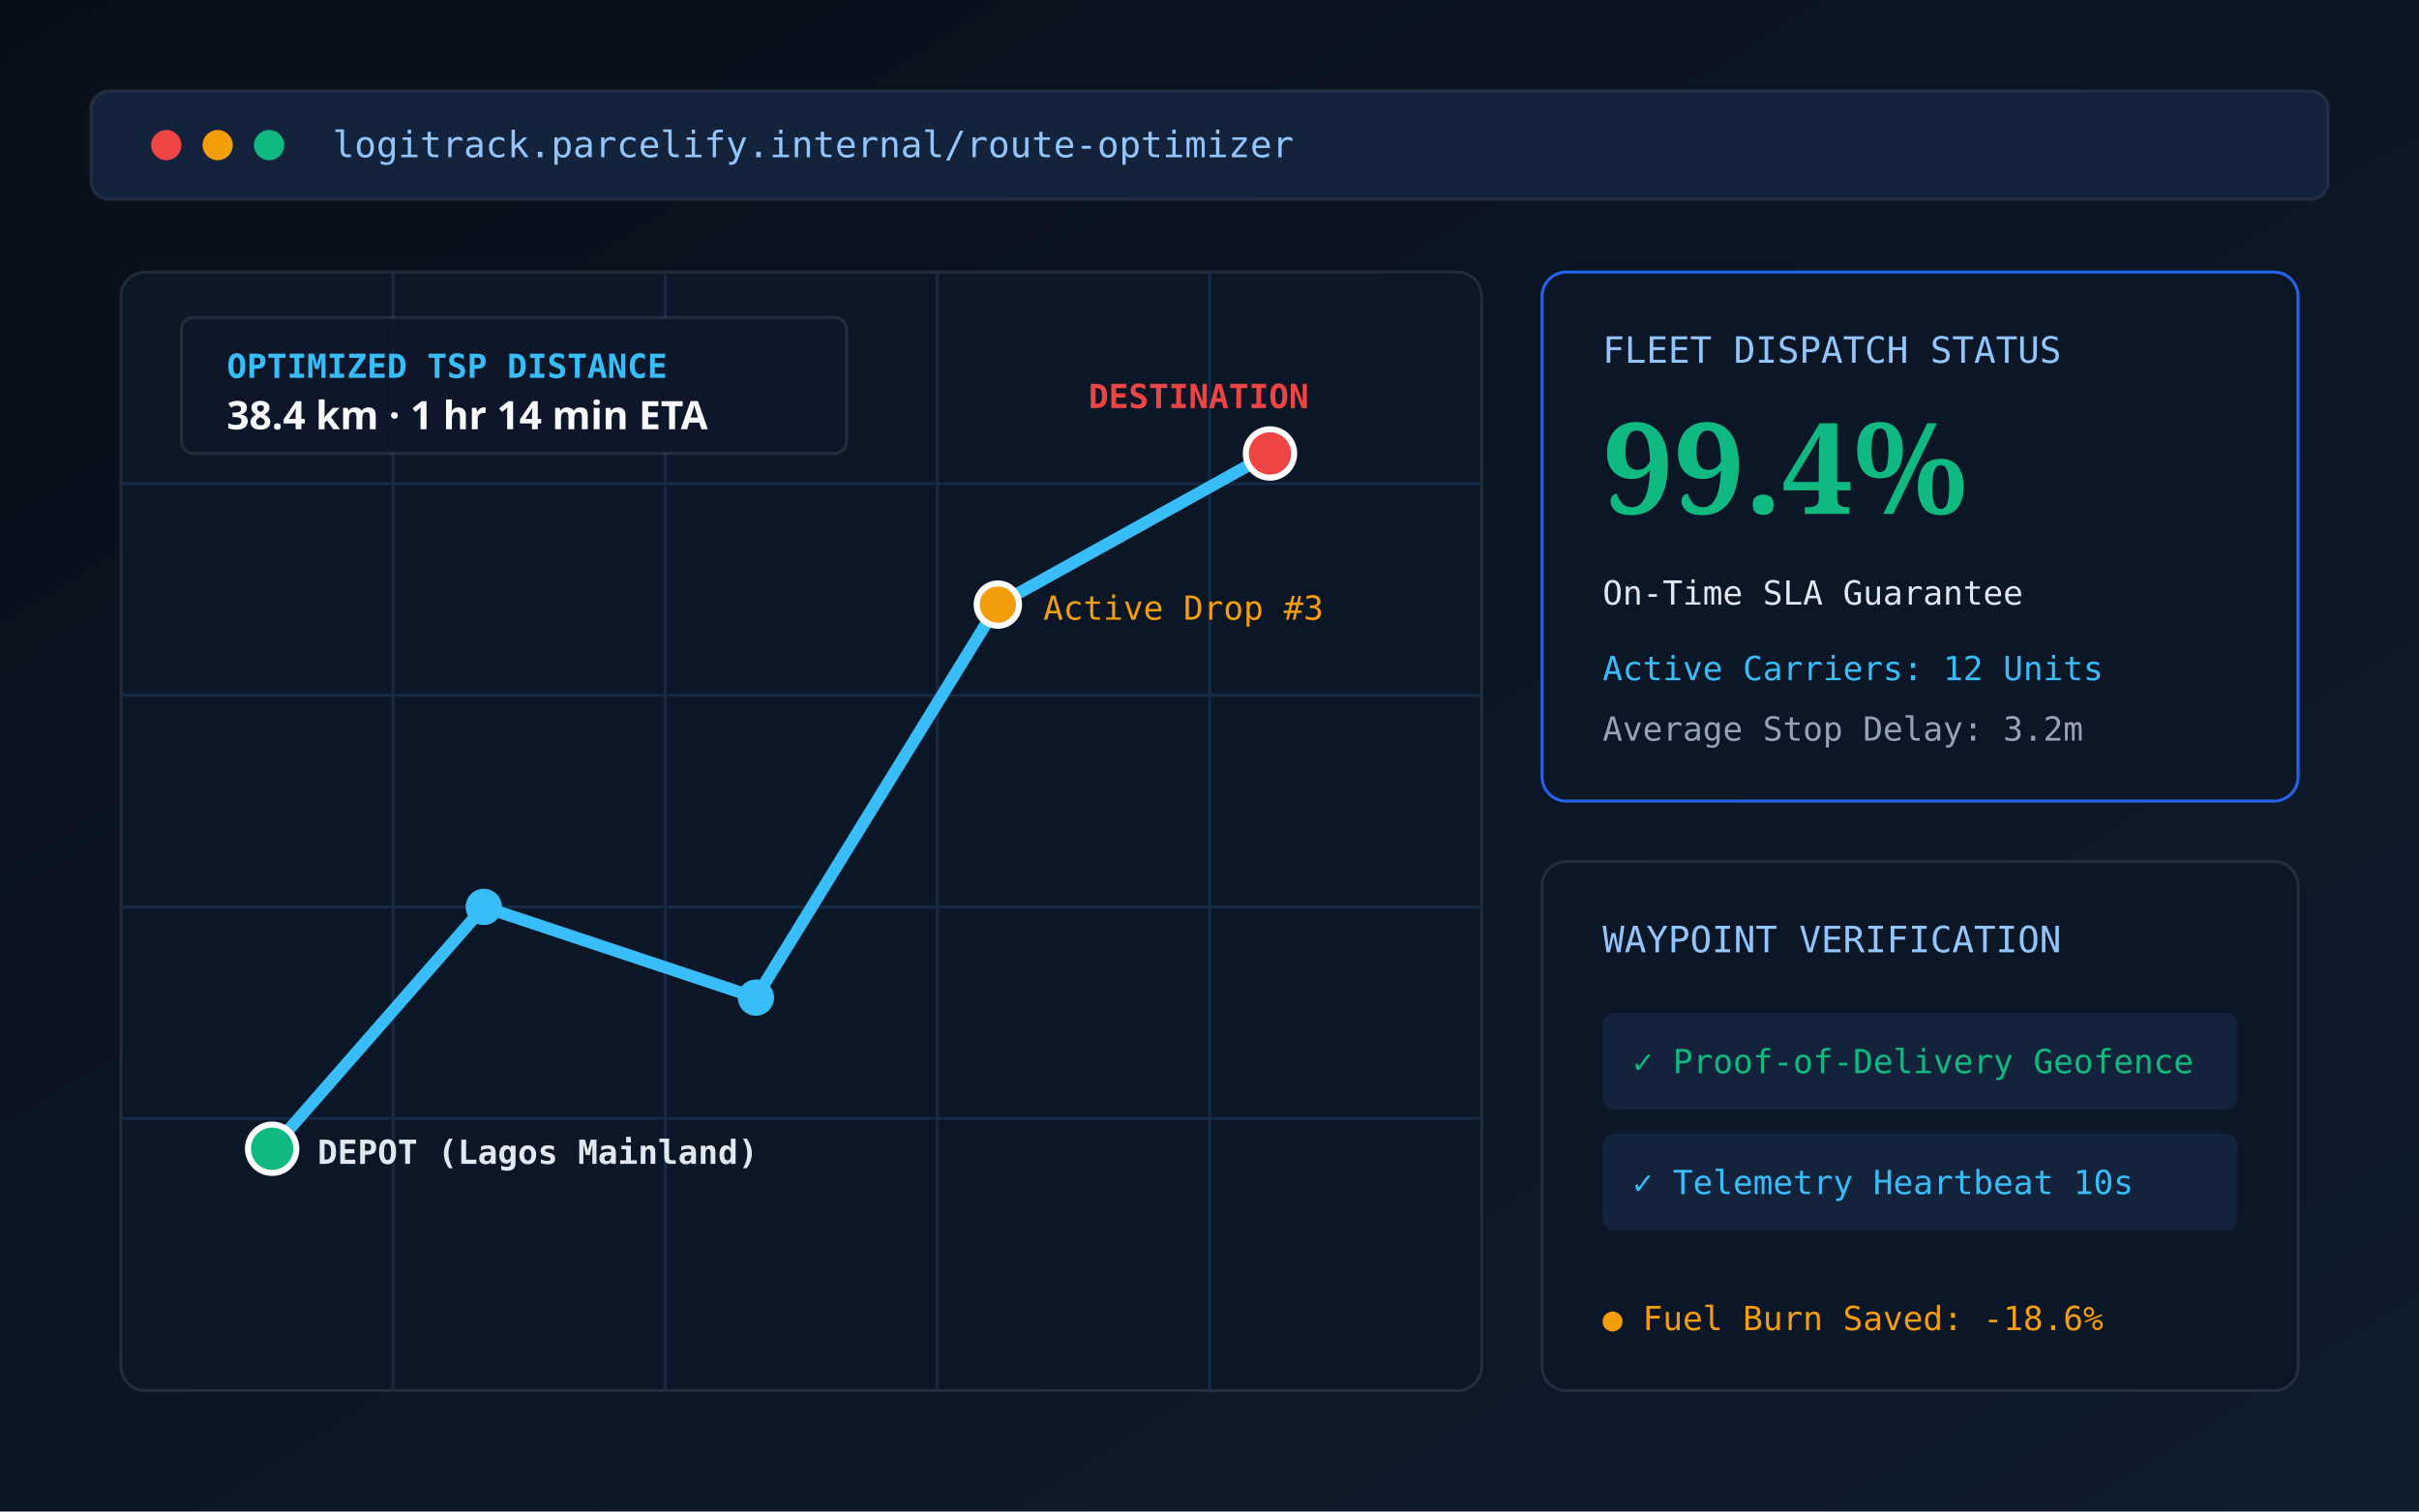
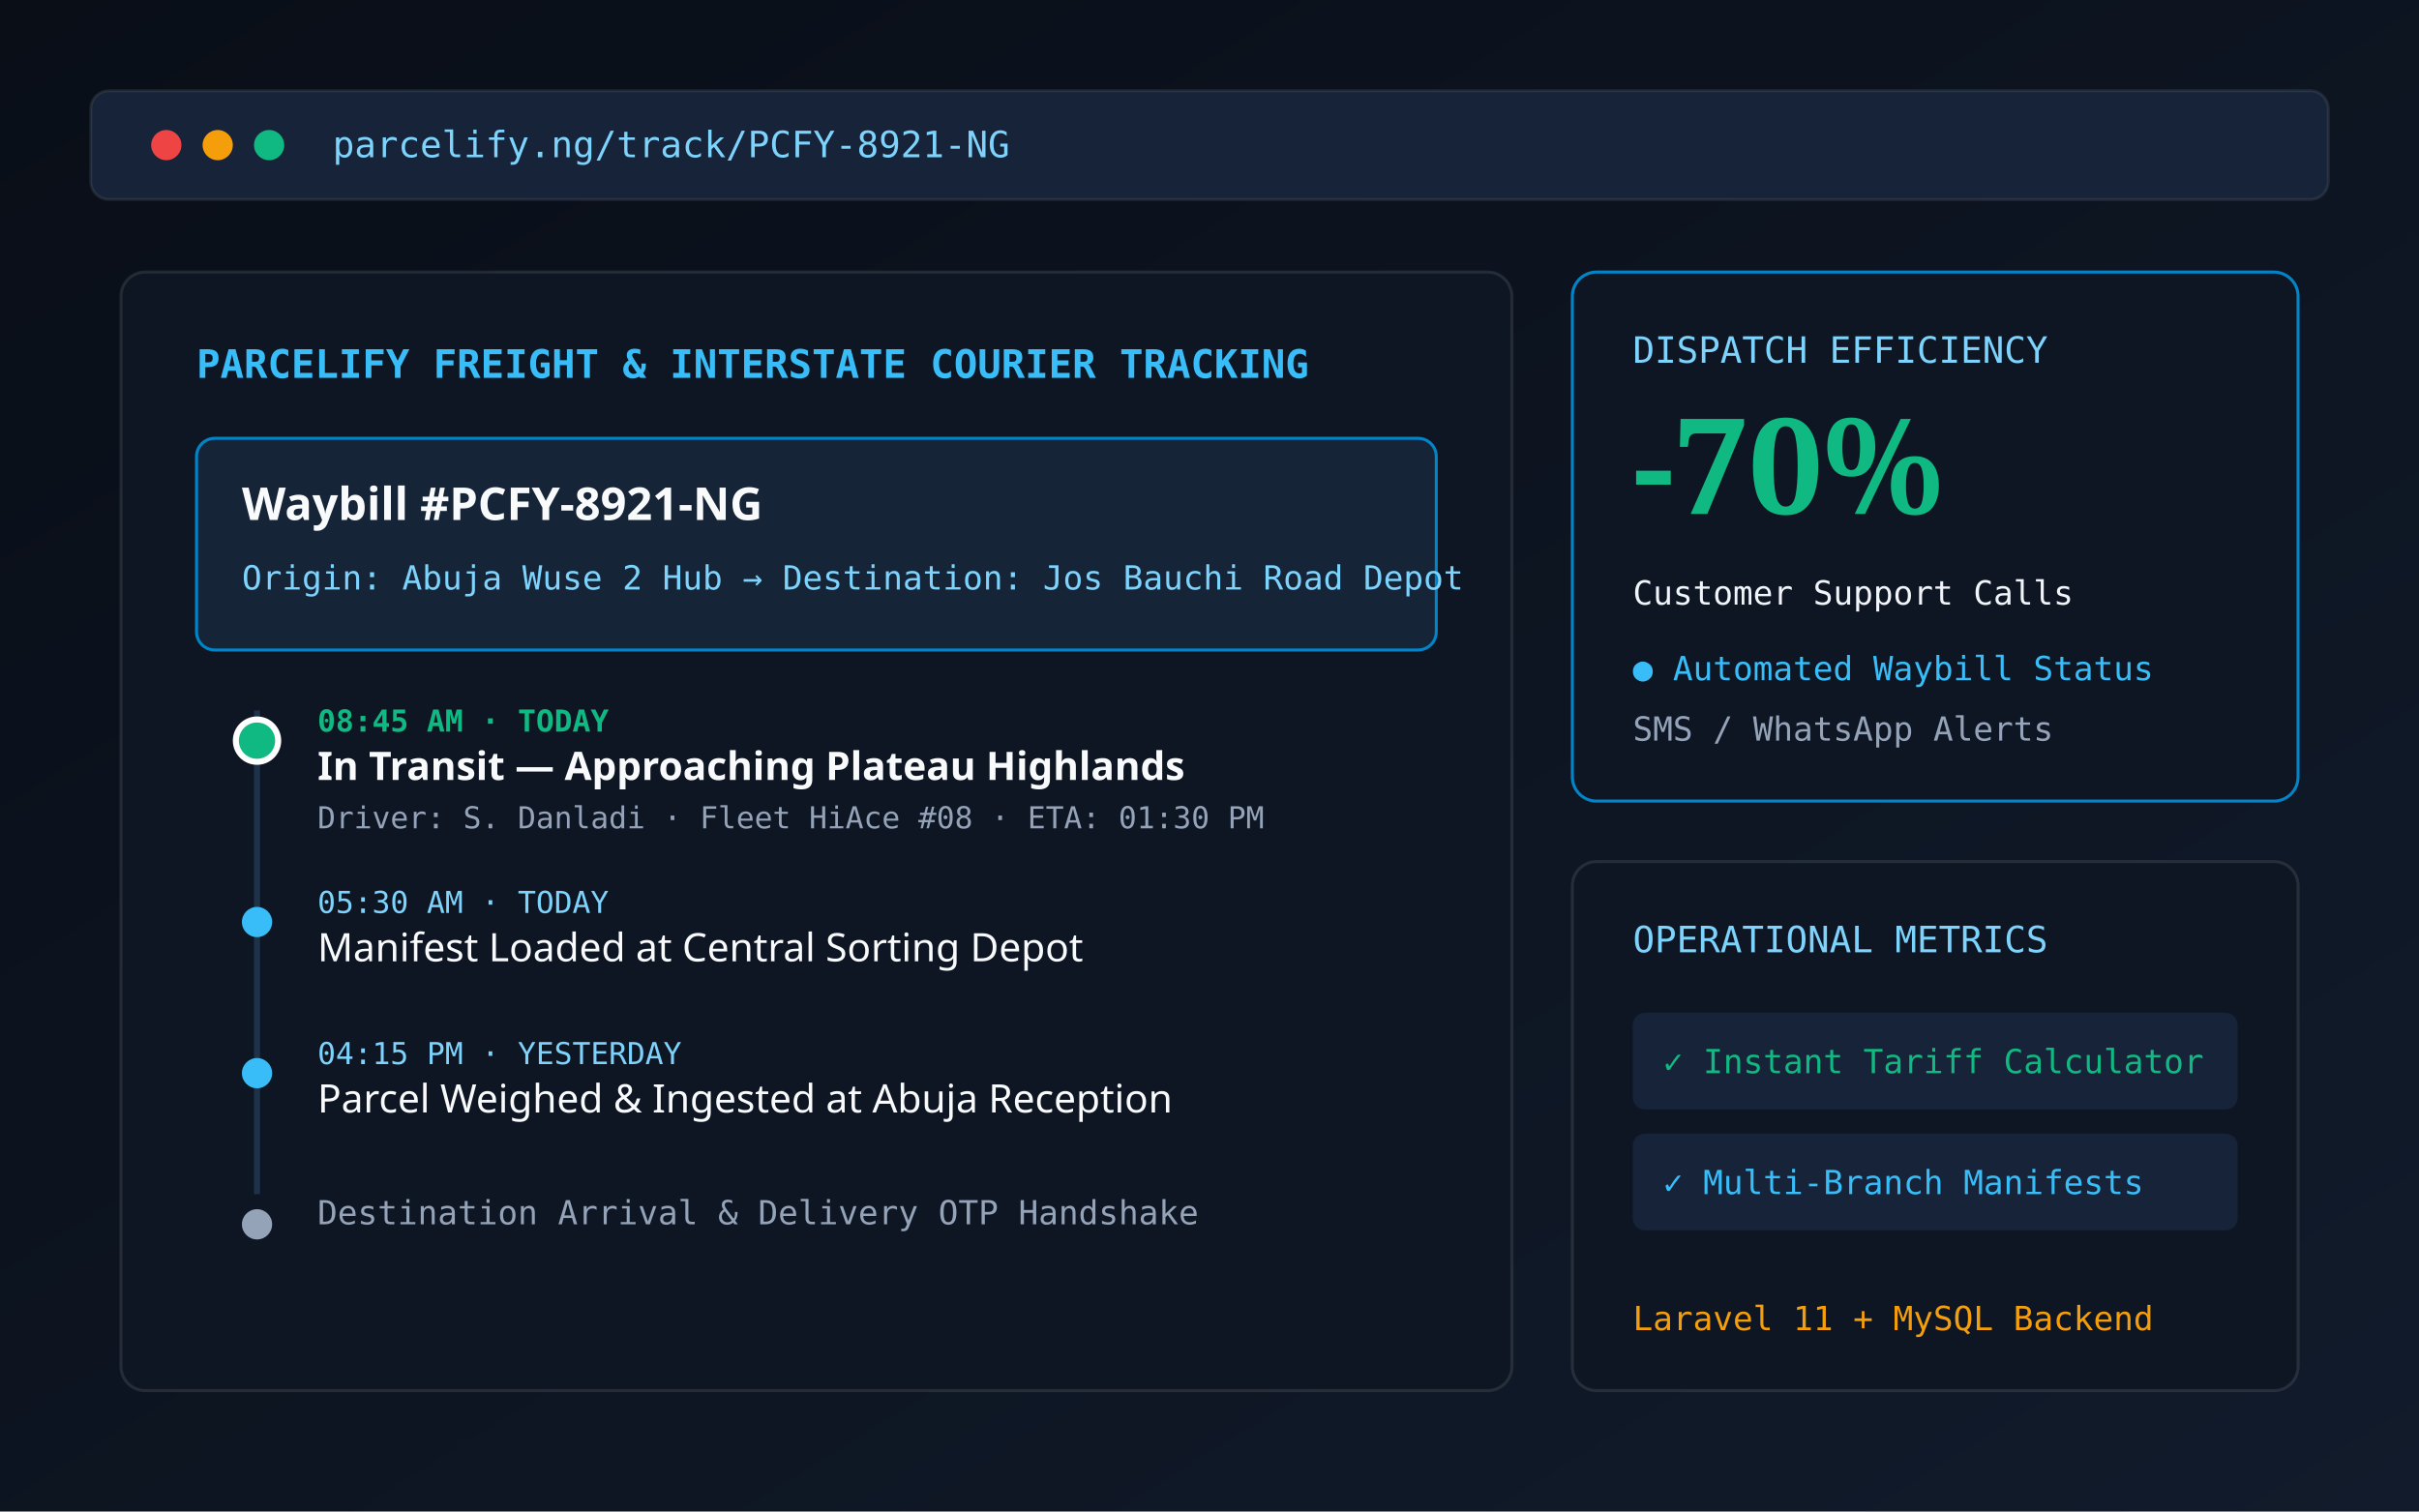
<svg xmlns="http://www.w3.org/2000/svg" viewBox="0 0 800 500" width="100%" height="100%">
  <defs>
    <linearGradient id="bgGrad" x1="0%" y1="0%" x2="100%" y2="100%">
-       <stop offset="0%" stop-color="#090F1A" />
-       <stop offset="100%" stop-color="#0E1B2E" />
+       <stop offset="0%" stop-color="#090E17" />
+       <stop offset="100%" stop-color="#111B2B" />
    </linearGradient>
-     <linearGradient id="blueGrad" x1="0%" y1="0%" x2="100%" y2="100%">
-       <stop offset="0%" stop-color="#2563EB" />
-       <stop offset="100%" stop-color="#06B6D4" />
+     <linearGradient id="skyGrad" x1="0%" y1="0%" x2="100%" y2="100%">
+       <stop offset="0%" stop-color="#0284C7" />
+       <stop offset="100%" stop-color="#38BDF8" />
    </linearGradient>
  </defs>
  <rect width="800" height="500" fill="url(#bgGrad)" />
-   <rect x="30" y="30" width="740" height="36" rx="6" fill="#14233C" stroke="rgba(255,255,255,0.08)" />
+   <rect x="30" y="30" width="740" height="36" rx="6" fill="#162338" stroke="rgba(255,255,255,0.08)" />
  <circle cx="55" cy="48" r="5" fill="#EF4444" />
  <circle cx="72" cy="48" r="5" fill="#F59E0B" />
  <circle cx="89" cy="48" r="5" fill="#10B981" />
-   <text x="110" y="52" fill="#93C5FD" font-family="'JetBrains Mono', monospace" font-size="12">logitrack.parcelify.internal/route-optimizer</text>
-   <rect x="40" y="90" width="450" height="370" rx="8" fill="#0B1626" stroke="rgba(255,255,255,0.1)" />
-   <line x1="40" y1="160" x2="490" y2="160" stroke="#162945" stroke-width="1" />
-   <line x1="40" y1="230" x2="490" y2="230" stroke="#162945" stroke-width="1" />
-   <line x1="40" y1="300" x2="490" y2="300" stroke="#162945" stroke-width="1" />
-   <line x1="40" y1="370" x2="490" y2="370" stroke="#162945" stroke-width="1" />
-   <line x1="130" y1="90" x2="130" y2="460" stroke="#162945" stroke-width="1" />
-   <line x1="220" y1="90" x2="220" y2="460" stroke="#162945" stroke-width="1" />
-   <line x1="310" y1="90" x2="310" y2="460" stroke="#162945" stroke-width="1" />
-   <line x1="400" y1="90" x2="400" y2="460" stroke="#162945" stroke-width="1" />
-   <path d="M 90 380 L 160 300 L 250 330 L 330 200 L 420 150" fill="none" stroke="#38BDF8" stroke-width="4" stroke-linecap="round" />
-   <circle cx="90" cy="380" r="8" fill="#10B981" stroke="#FFFFFF" stroke-width="2" />
-   <text x="105" y="385" fill="#E2E8F0" font-family="'JetBrains Mono', monospace" font-size="11" font-weight="bold">DEPOT (Lagos Mainland)</text>
-   <circle cx="160" cy="300" r="6" fill="#38BDF8" />
-   <circle cx="250" cy="330" r="6" fill="#38BDF8" />
-   <circle cx="330" cy="200" r="7" fill="#F59E0B" stroke="#FFFFFF" stroke-width="2" />
-   <text x="345" y="205" fill="#F59E0B" font-family="'JetBrains Mono', monospace" font-size="11">Active Drop #3</text>
-   <circle cx="420" cy="150" r="8" fill="#EF4444" stroke="#FFFFFF" stroke-width="2" />
-   <text x="360" y="135" fill="#EF4444" font-family="'JetBrains Mono', monospace" font-size="11" font-weight="bold">DESTINATION</text>
-   <rect x="60" y="105" width="220" height="45" rx="4" fill="rgba(15, 23, 42, 0.85)" stroke="rgba(255,255,255,0.1)" />
-   <text x="75" y="125" fill="#38BDF8" font-family="'JetBrains Mono', monospace" font-size="11" font-weight="bold">OPTIMIZED TSP DISTANCE</text>
-   <text x="75" y="142" fill="#F8FAFC" font-family="'DM Sans', sans-serif" font-size="13" font-weight="600">38.4 km · 1 hr 14 min ETA</text>
-   <rect x="510" y="90" width="250" height="175" rx="8" fill="#0B1626" stroke="#2563EB" />
-   <text x="530" y="120" fill="#93C5FD" font-family="'JetBrains Mono', monospace" font-size="12">FLEET DISPATCH STATUS</text>
-   <text x="530" y="170" fill="#10B981" font-family="'Playfair Display', serif" font-size="42" font-weight="bold">99.4%</text>
-   <text x="530" y="200" fill="#E2E8F0" font-family="'JetBrains Mono', monospace" font-size="11">On-Time SLA Guarantee</text>
-   <text x="530" y="225" fill="#38BDF8" font-family="'JetBrains Mono', monospace" font-size="11">Active Carriers: 12 Units</text>
-   <text x="530" y="245" fill="#94A3B8" font-family="'JetBrains Mono', monospace" font-size="11">Average Stop Delay: 3.2m</text>
-   <rect x="510" y="285" width="250" height="175" rx="8" fill="#0B1626" stroke="rgba(255,255,255,0.1)" />
-   <text x="530" y="315" fill="#93C5FD" font-family="'JetBrains Mono', monospace" font-size="12">WAYPOINT VERIFICATION</text>
-   <rect x="530" y="335" width="210" height="32" rx="4" fill="#14233C" />
-   <text x="540" y="355" fill="#10B981" font-family="'JetBrains Mono', monospace" font-size="11">✓ Proof-of-Delivery Geofence</text>
-   <rect x="530" y="375" width="210" height="32" rx="4" fill="#14233C" />
-   <text x="540" y="395" fill="#38BDF8" font-family="'JetBrains Mono', monospace" font-size="11">✓ Telemetry Heartbeat 10s</text>
-   <text x="530" y="440" fill="#F59E0B" font-family="'JetBrains Mono', monospace" font-size="11">● Fuel Burn Saved: -18.6%</text>
+   <text x="110" y="52" fill="#7DD3FC" font-family="'JetBrains Mono', monospace" font-size="12">parcelify.ng/track/PCFY-8921-NG</text>
+   <rect x="40" y="90" width="460" height="370" rx="8" fill="#0E1624" stroke="rgba(255,255,255,0.1)" />
+   <text x="65" y="125" fill="#38BDF8" font-family="'JetBrains Mono', monospace" font-size="13" font-weight="bold">PARCELIFY FREIGHT &amp; INTERSTATE COURIER TRACKING</text>
+   <rect x="65" y="145" width="410" height="70" rx="6" fill="#162438" stroke="#0284C7" />
+   <text x="80" y="172" fill="#F8FAFC" font-family="'DM Sans', sans-serif" font-size="15" font-weight="bold">Waybill #PCFY-8921-NG</text>
+   <text x="80" y="195" fill="#7DD3FC" font-family="'JetBrains Mono', monospace" font-size="11">Origin: Abuja Wuse 2 Hub → Destination: Jos Bauchi Road Depot</text>
+   <line x1="85" y1="235" x2="85" y2="395" stroke="#1E324A" stroke-width="2" />
+   <circle cx="85" cy="245" r="7" fill="#10B981" stroke="#FFFFFF" stroke-width="2" />
+   <text x="105" y="242" fill="#10B981" font-family="'JetBrains Mono', monospace" font-size="10" font-weight="bold">08:45 AM · TODAY</text>
+   <text x="105" y="258" fill="#F8FAFC" font-family="'DM Sans', sans-serif" font-size="13" font-weight="600">In Transit — Approaching Plateau Highlands</text>
+   <text x="105" y="274" fill="#94A3B8" font-family="'JetBrains Mono', monospace" font-size="10">Driver: S. Danladi · Fleet HiAce #08 · ETA: 01:30 PM</text>
+   <circle cx="85" cy="305" r="5" fill="#38BDF8" />
+   <text x="105" y="302" fill="#7DD3FC" font-family="'JetBrains Mono', monospace" font-size="10">05:30 AM · TODAY</text>
+   <text x="105" y="318" fill="#F8FAFC" font-family="'DM Sans', sans-serif" font-size="13">Manifest Loaded at Central Sorting Depot</text>
+   <circle cx="85" cy="355" r="5" fill="#38BDF8" />
+   <text x="105" y="352" fill="#7DD3FC" font-family="'JetBrains Mono', monospace" font-size="10">04:15 PM · YESTERDAY</text>
+   <text x="105" y="368" fill="#F8FAFC" font-family="'DM Sans', sans-serif" font-size="13">Parcel Weighed &amp; Ingested at Abuja Reception</text>
+   <circle cx="85" cy="405" r="5" fill="#94A3B8" />
+   <text x="105" y="405" fill="#94A3B8" font-family="'JetBrains Mono', monospace" font-size="11">Destination Arrival &amp; Delivery OTP Handshake</text>
+   <rect x="520" y="90" width="240" height="175" rx="8" fill="#0E1624" stroke="#0284C7" />
+   <text x="540" y="120" fill="#7DD3FC" font-family="'JetBrains Mono', monospace" font-size="12">DISPATCH EFFICIENCY</text>
+   <text x="540" y="170" fill="#10B981" font-family="'Playfair Display', serif" font-size="44" font-weight="bold">-70%</text>
+   <text x="540" y="200" fill="#F1F5F9" font-family="'JetBrains Mono', monospace" font-size="11">Customer Support Calls</text>
+   <text x="540" y="225" fill="#38BDF8" font-family="'JetBrains Mono', monospace" font-size="11">● Automated Waybill Status</text>
+   <text x="540" y="245" font-family="'JetBrains Mono', monospace" font-size="11" fill="#94A3B8">SMS / WhatsApp Alerts</text>
+   <rect x="520" y="285" width="240" height="175" rx="8" fill="#0E1624" stroke="rgba(255,255,255,0.1)" />
+   <text x="540" y="315" fill="#7DD3FC" font-family="'JetBrains Mono', monospace" font-size="12">OPERATIONAL METRICS</text>
+   <rect x="540" y="335" width="200" height="32" rx="4" fill="#162338" />
+   <text x="550" y="355" fill="#10B981" font-family="'JetBrains Mono', monospace" font-size="11">✓ Instant Tariff Calculator</text>
+   <rect x="540" y="375" width="200" height="32" rx="4" fill="#162338" />
+   <text x="550" y="395" fill="#38BDF8" font-family="'JetBrains Mono', monospace" font-size="11">✓ Multi-Branch Manifests</text>
+   <text x="540" y="440" fill="#F59E0B" font-family="'JetBrains Mono', monospace" font-size="11">Laravel 11 + MySQL Backend</text>
</svg>
